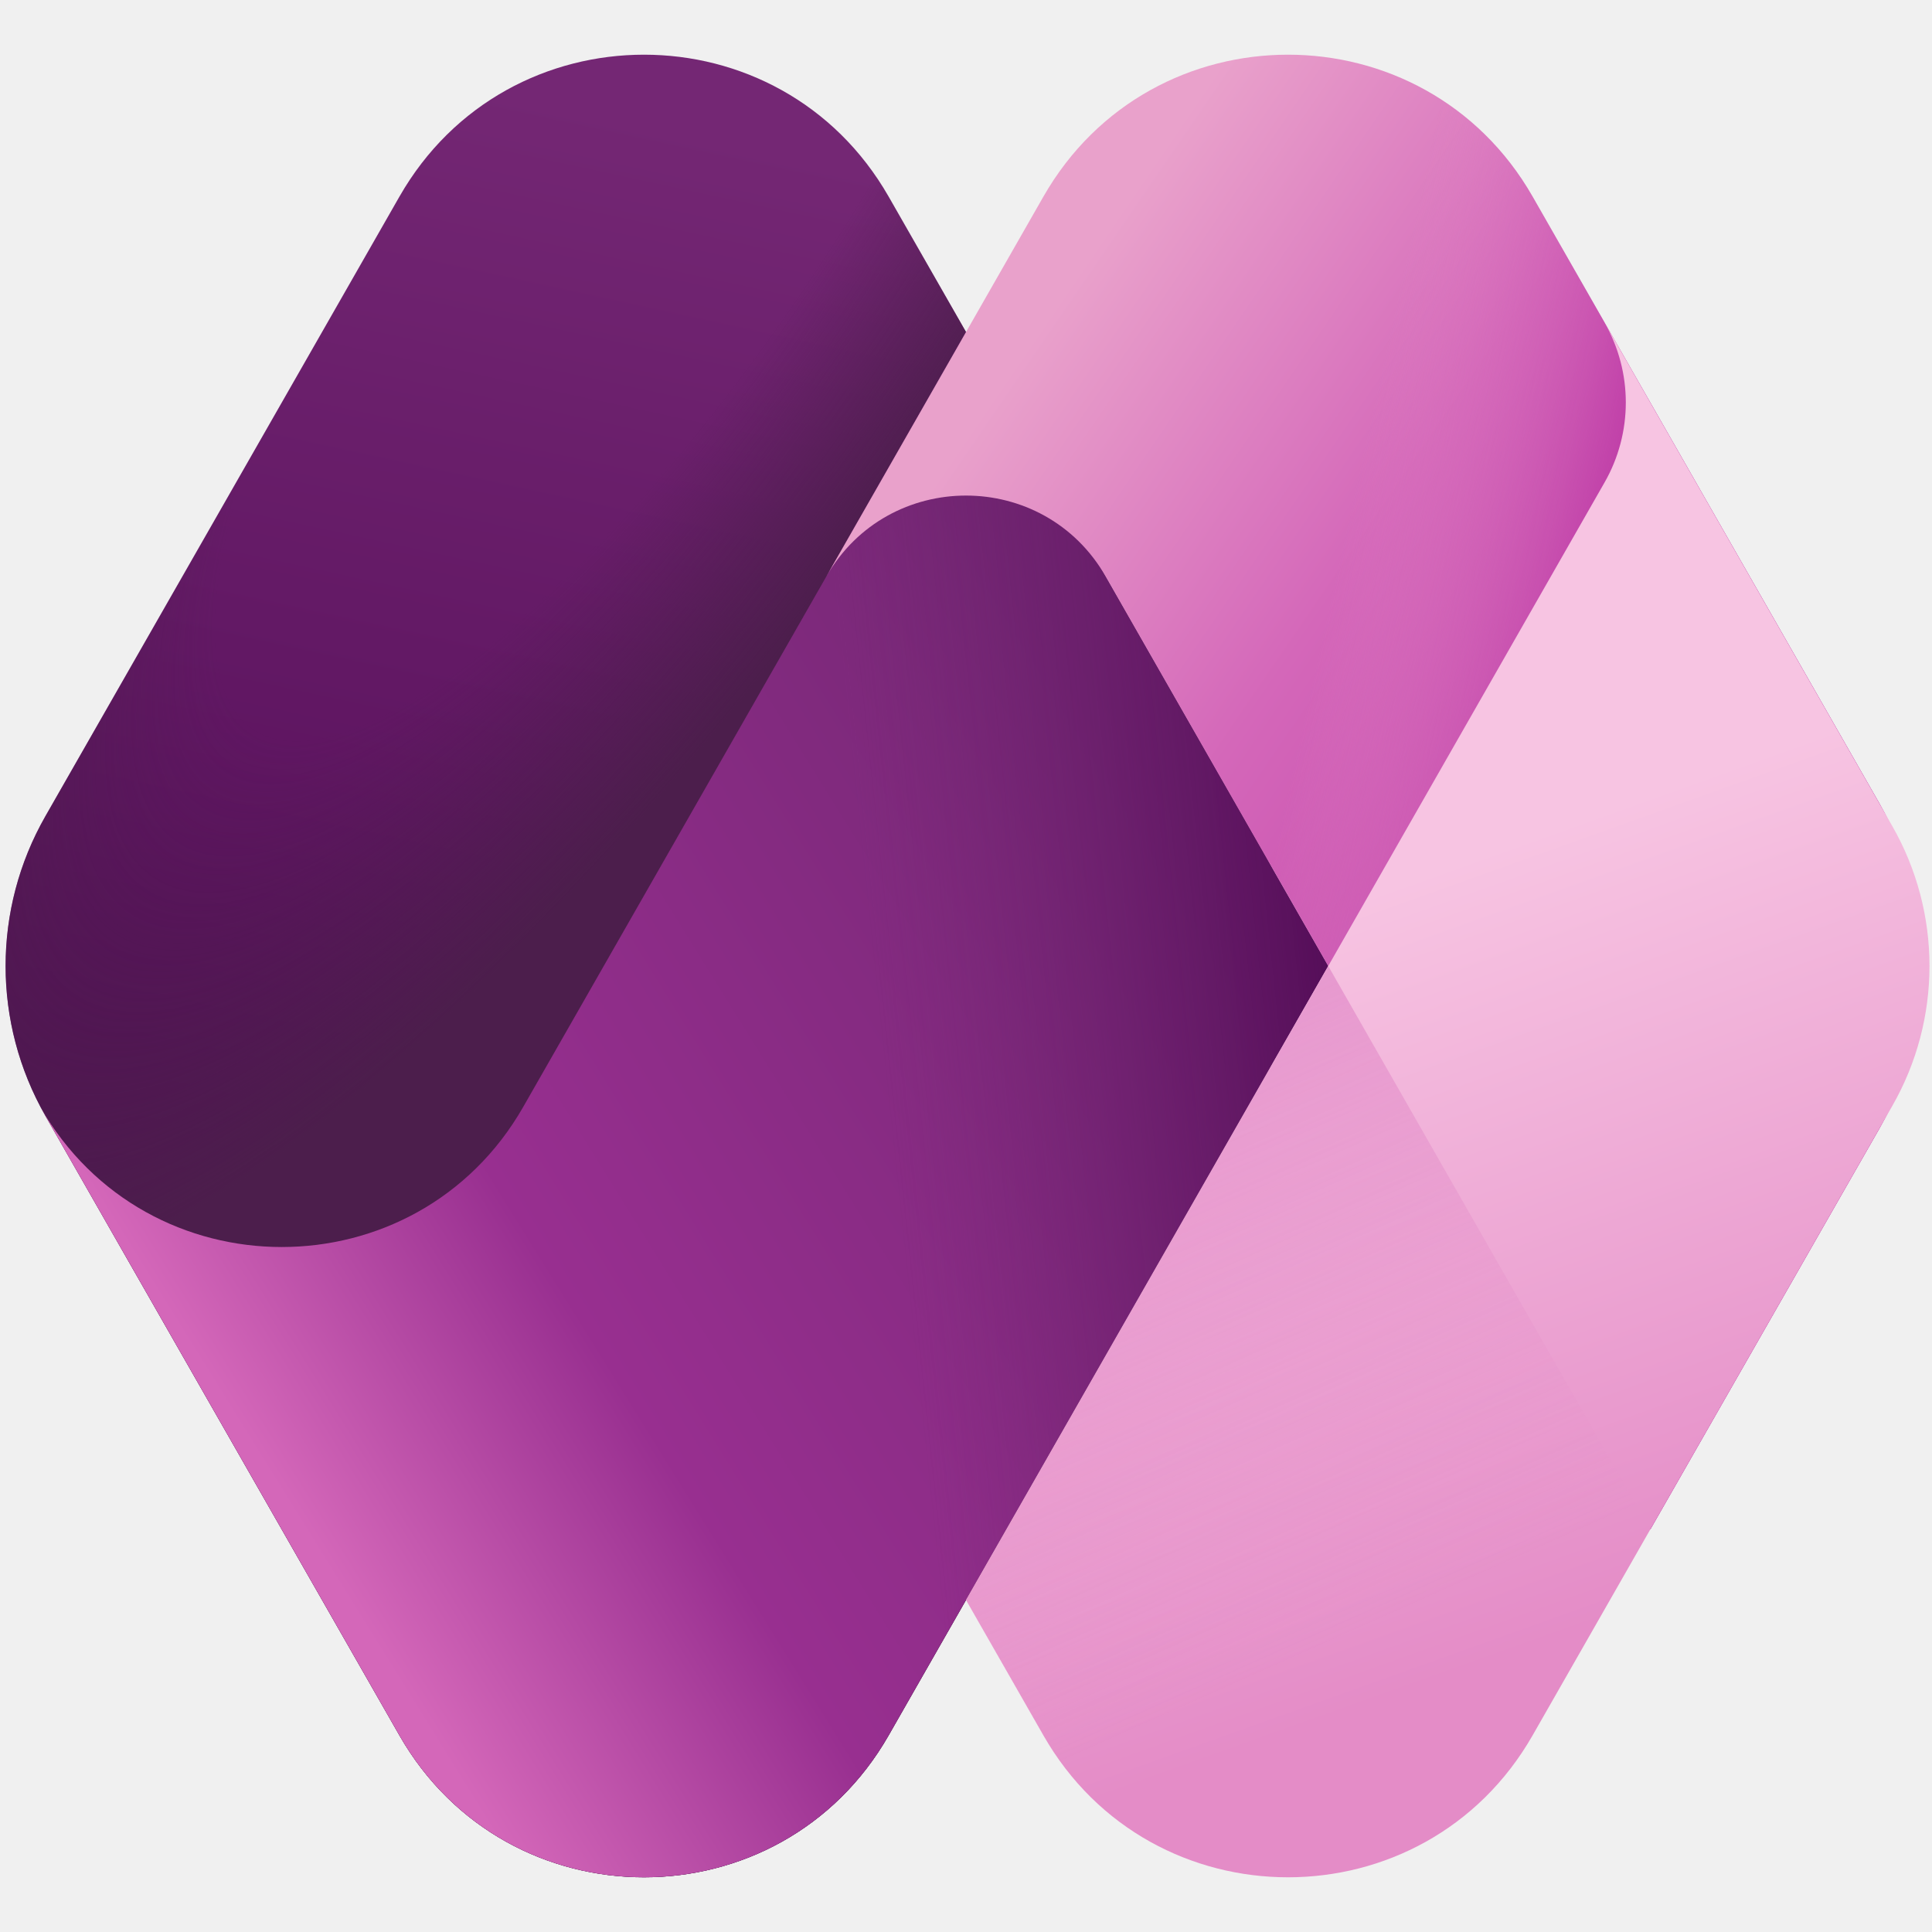
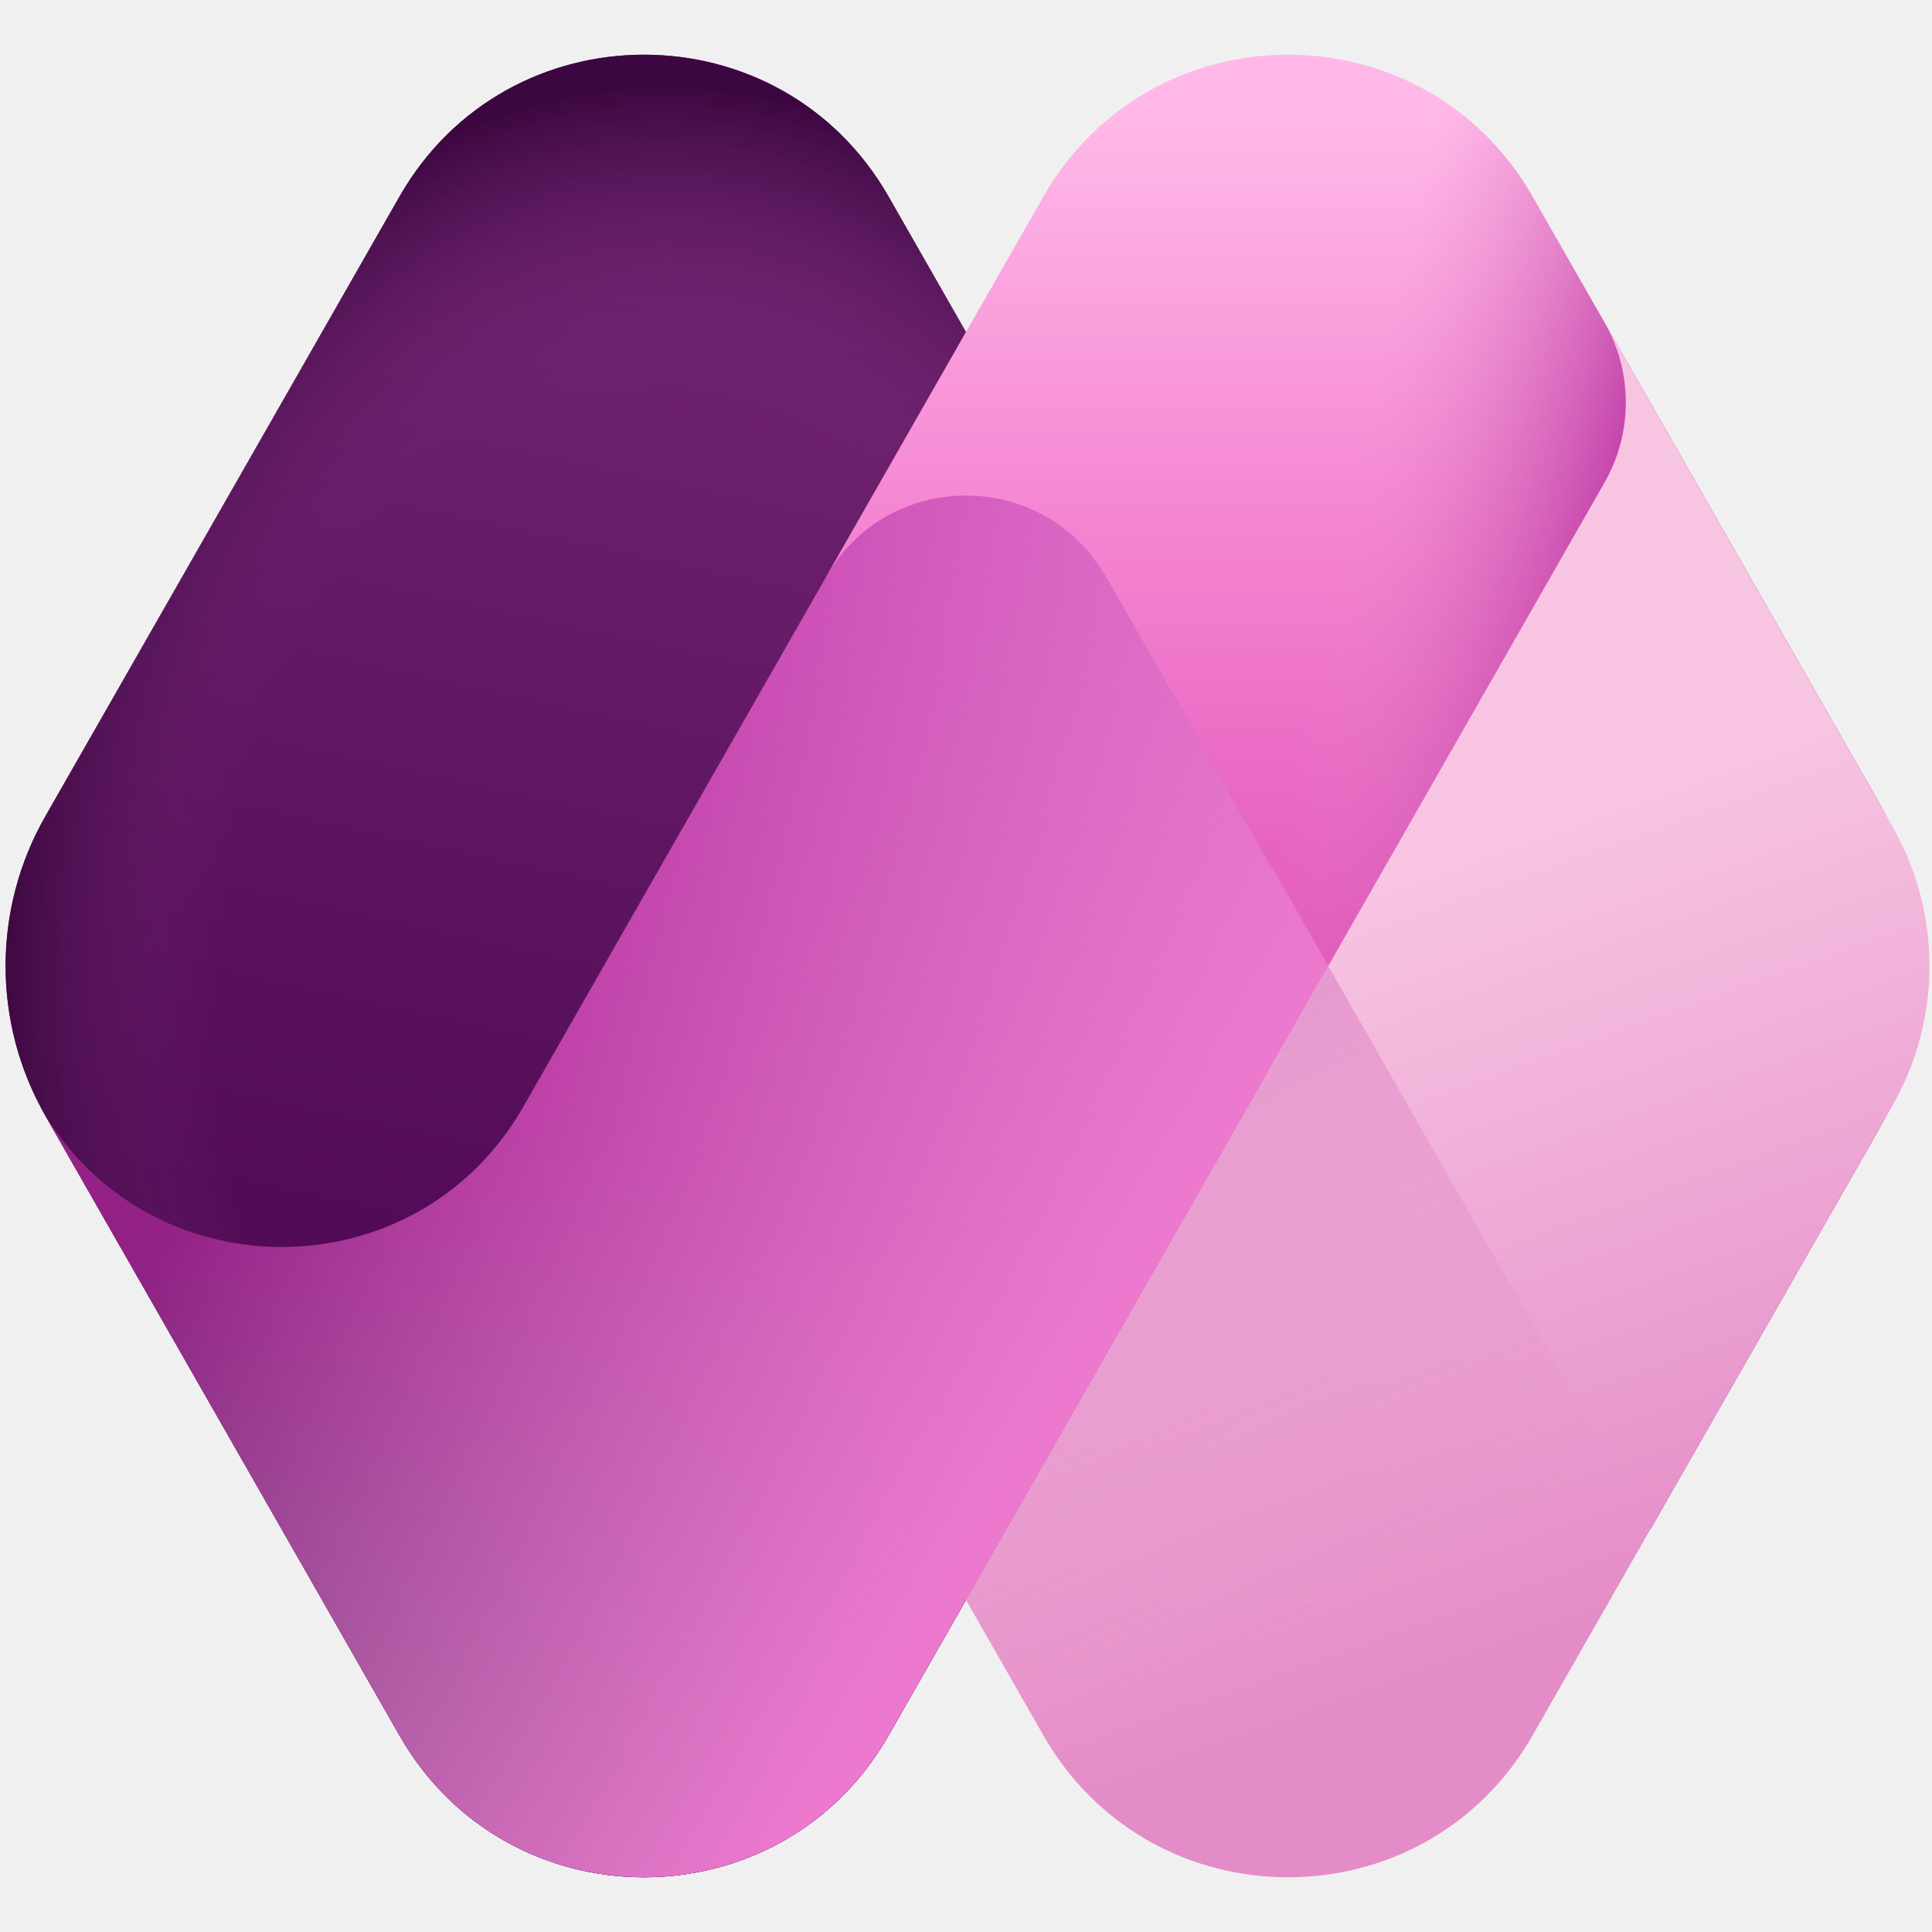
<svg xmlns="http://www.w3.org/2000/svg" width="96" height="96" viewBox="0 0 96 96" fill="none">
  <g clip-path="url(#clip0_6008_1041)">
-     <mask id="mask0_6008_1041" style="mask-type:luminance" maskUnits="userSpaceOnUse" x="0" y="0" width="96" height="96">
-       <path d="M96 0H0V96H96V0Z" fill="white" />
-     </mask>
-     <g mask="url(#mask0_6008_1041)">
-       <mask id="mask1_6008_1041" style="mask-type:luminance" maskUnits="userSpaceOnUse" x="0" y="0" width="96" height="96">
-         <path d="M96 0H0V96H96V0Z" fill="white" />
-       </mask>
-       <g mask="url(#mask1_6008_1041)">
-         <path d="M44.157 9.772L62.927 42.62C64.832 45.953 64.832 50.046 62.927 53.38L44.157 86.228C38.782 95.633 25.22 95.633 19.846 86.228L2.254 55.442C-0.381 50.831 -0.381 45.169 2.254 40.558L19.846 9.772C25.22 0.366 38.782 0.366 44.157 9.772Z" fill="url(#paint0_linear_6008_1041)" />
-         <path d="M44.157 9.772L62.927 42.62C64.832 45.953 64.832 50.046 62.927 53.38L44.157 86.228C38.782 95.633 25.22 95.633 19.846 86.228L2.254 55.442C-0.381 50.831 -0.381 45.169 2.254 40.558L19.846 9.772C25.22 0.366 38.782 0.366 44.157 9.772Z" fill="url(#paint1_radial_6008_1041)" />
-         <path d="M66 48L44.155 86.228C38.781 95.633 25.219 95.633 19.845 86.228L2 55C7.306 64.285 20.694 64.285 26 55L48 16.5L66 48Z" fill="url(#paint2_linear_6008_1041)" />
-         <path d="M66 48L44.155 86.228C38.781 95.633 25.219 95.633 19.845 86.228L2 55C7.306 64.285 20.694 64.285 26 55L48 16.5L66 48Z" fill="url(#paint3_linear_6008_1041)" />
-         <path d="M54.947 28.655L82.001 76L93.389 56.07C96.247 51.069 96.247 44.93 93.389 39.929L76.156 9.772C70.782 0.366 57.22 0.366 51.845 9.772L41.055 28.655C44.126 23.281 51.876 23.281 54.947 28.655Z" fill="url(#paint4_linear_6008_1041)" />
-         <path d="M54.947 28.655L82.001 76L93.389 56.07C96.247 51.069 96.247 44.93 93.389 39.929L76.156 9.772C70.782 0.366 57.22 0.366 51.845 9.772L41.055 28.655C44.126 23.281 51.876 23.281 54.947 28.655Z" fill="url(#paint5_linear_6008_1041)" />
-         <path d="M79.732 23.969L48 79.5L51.845 86.228C57.219 95.633 70.781 95.633 76.155 86.228L94.031 54.946C96.49 50.642 96.49 45.358 94.031 41.054L79.732 16.031C81.137 18.49 81.137 21.509 79.732 23.969Z" fill="url(#paint6_linear_6008_1041)" />
-         <path d="M51.845 86.228L48 79.5L66 48L82 76L76.155 86.228C70.781 95.633 57.219 95.633 51.845 86.228Z" fill="url(#paint7_linear_6008_1041)" />
-       </g>
-     </g>
+     <path d="M44.157 9.772L62.927 42.62C64.832 45.953 64.832 50.046 62.927 53.38L44.157 86.228C38.782 95.633 25.22 95.633 19.846 86.228L2.254 55.442C-0.381 50.831 -0.381 45.169 2.254 40.558L19.846 9.772C25.22 0.366 38.782 0.366 44.157 9.772Z" fill="url(#paint0_linear_6008_1041)" />
+     <path d="M44.157 9.772L62.927 42.62C64.832 45.953 64.832 50.046 62.927 53.38L44.157 86.228C38.782 95.633 25.22 95.633 19.846 86.228L2.254 55.442C-0.381 50.831 -0.381 45.169 2.254 40.558L19.846 9.772C25.22 0.366 38.782 0.366 44.157 9.772Z" fill="url(#paint1_radial_6008_1041)" />
+     <path d="M66 48L44.155 86.228C38.781 95.633 25.219 95.633 19.845 86.228L2 55C7.306 64.285 20.694 64.285 26 55L48 16.5L66 48Z" fill="url(#paint2_linear_6008_1041)" />
+     <path d="M66 48L44.155 86.228C38.781 95.633 25.219 95.633 19.845 86.228L2 55C7.306 64.285 20.694 64.285 26 55L48 16.5L66 48Z" fill="url(#paint3_linear_6008_1041)" />
+     <path d="M54.947 28.655L82.001 76L93.389 56.07C96.247 51.069 96.247 44.93 93.389 39.929L76.156 9.772C70.782 0.366 57.22 0.366 51.845 9.772L41.055 28.655C44.126 23.281 51.876 23.281 54.947 28.655Z" fill="url(#paint4_linear_6008_1041)" />
+     <path d="M54.947 28.655L82.001 76L93.389 56.07C96.247 51.069 96.247 44.93 93.389 39.929L76.156 9.772C70.782 0.366 57.22 0.366 51.845 9.772L41.055 28.655C44.126 23.281 51.876 23.281 54.947 28.655Z" fill="url(#paint5_linear_6008_1041)" />
+     <path d="M79.732 23.969L48 79.5L51.845 86.228C57.219 95.633 70.781 95.633 76.155 86.228L94.031 54.946C96.49 50.642 96.49 45.358 94.031 41.054L79.732 16.031C81.137 18.49 81.137 21.509 79.732 23.969Z" fill="url(#paint6_linear_6008_1041)" />
+     <path d="M51.845 86.228L48 79.5L66 48L82 76L76.155 86.228C70.781 95.633 57.219 95.633 51.845 86.228Z" fill="url(#paint7_linear_6008_1041)" />
  </g>
  <defs>
    <linearGradient id="paint0_linear_6008_1041" x1="16.001" y1="60.5" x2="28.001" y2="5" gradientUnits="userSpaceOnUse">
      <stop stop-color="#520B56" />
      <stop offset="1" stop-color="#742774" />
    </linearGradient>
-     <radialGradient id="paint1_radial_6008_1041" cx="0" cy="0" r="1" gradientUnits="userSpaceOnUse" gradientTransform="translate(31.5011 7.99989) rotate(123.811) scale(65.5935 20.3157)">
-       <stop offset="0.512" stop-color="#4C1E4C" stop-opacity="0" />
-       <stop offset="1" stop-color="#4C1E4C" />
+     <radialGradient id="paint1_radial_6008_1041" cx="0" cy="0" r="1" gradientUnits="userSpaceOnUse" gradientTransform="translate(33.0011 50) rotate(90) scale(46 33.1594)">
+       <stop offset="0.672" stop-color="#742774" stop-opacity="0" />
+       <stop offset="1" stop-color="#3C0740" />
    </radialGradient>
-     <linearGradient id="paint2_linear_6008_1041" x1="12" y1="71" x2="59.5" y2="41.5" gradientUnits="userSpaceOnUse">
-       <stop stop-color="#D467B9" />
-       <stop offset="0.308" stop-color="#982F90" />
+     <linearGradient id="paint2_linear_6008_1041" x1="41.501" y1="18.5" x2="18" y2="82.5" gradientUnits="userSpaceOnUse">
+       <stop stop-color="#CA42B5" />
+       <stop offset="0.59" stop-color="#A81D92" />
      <stop offset="1" stop-color="#742774" />
    </linearGradient>
-     <linearGradient id="paint3_linear_6008_1041" x1="44" y1="53.5" x2="67.5" y2="51" gradientUnits="userSpaceOnUse">
-       <stop stop-color="#742774" stop-opacity="0" />
-       <stop offset="1" stop-color="#520B56" />
+     <linearGradient id="paint3_linear_6008_1041" x1="16" y1="48.5" x2="52.001" y2="70.5" gradientUnits="userSpaceOnUse">
+       <stop stop-color="#F2A4DD" stop-opacity="0" />
+       <stop offset="1" stop-color="#EC79CE" />
    </linearGradient>
-     <linearGradient id="paint4_linear_6008_1041" x1="43.001" y1="29" x2="82.501" y2="56" gradientUnits="userSpaceOnUse">
-       <stop stop-color="#E9A1CB" />
-       <stop offset="0.408" stop-color="#D467B9" />
-       <stop offset="1" stop-color="#BB35A4" />
+     <linearGradient id="paint4_linear_6008_1041" x1="68.001" y1="6" x2="68.001" y2="49" gradientUnits="userSpaceOnUse">
+       <stop stop-color="#FFB8E8" />
+       <stop offset="0.486" stop-color="#F483D0" />
+       <stop offset="1" stop-color="#E254BA" />
    </linearGradient>
    <linearGradient id="paint5_linear_6008_1041" x1="67.501" y1="23.5" x2="81.001" y2="26.5" gradientUnits="userSpaceOnUse">
      <stop stop-color="#E48CC7" stop-opacity="0" />
      <stop offset="1" stop-color="#BB35A4" />
    </linearGradient>
    <linearGradient id="paint6_linear_6008_1041" x1="89.257" y1="77.162" x2="76.452" y2="41.383" gradientUnits="userSpaceOnUse">
      <stop stop-color="#E48CC7" />
      <stop offset="1" stop-color="#F7C4E2" />
    </linearGradient>
    <linearGradient id="paint7_linear_6008_1041" x1="75.2" y1="77.58" x2="54.869" y2="32.078" gradientUnits="userSpaceOnUse">
      <stop stop-color="#E48CC7" stop-opacity="0" />
      <stop offset="0.677" stop-color="#D467B9" stop-opacity="0.5" />
      <stop offset="1" stop-color="#BB35A4" />
    </linearGradient>
    <clipPath id="clip0_6008_1041">
      <rect width="96" height="96" fill="white" />
    </clipPath>
  </defs>
</svg>
